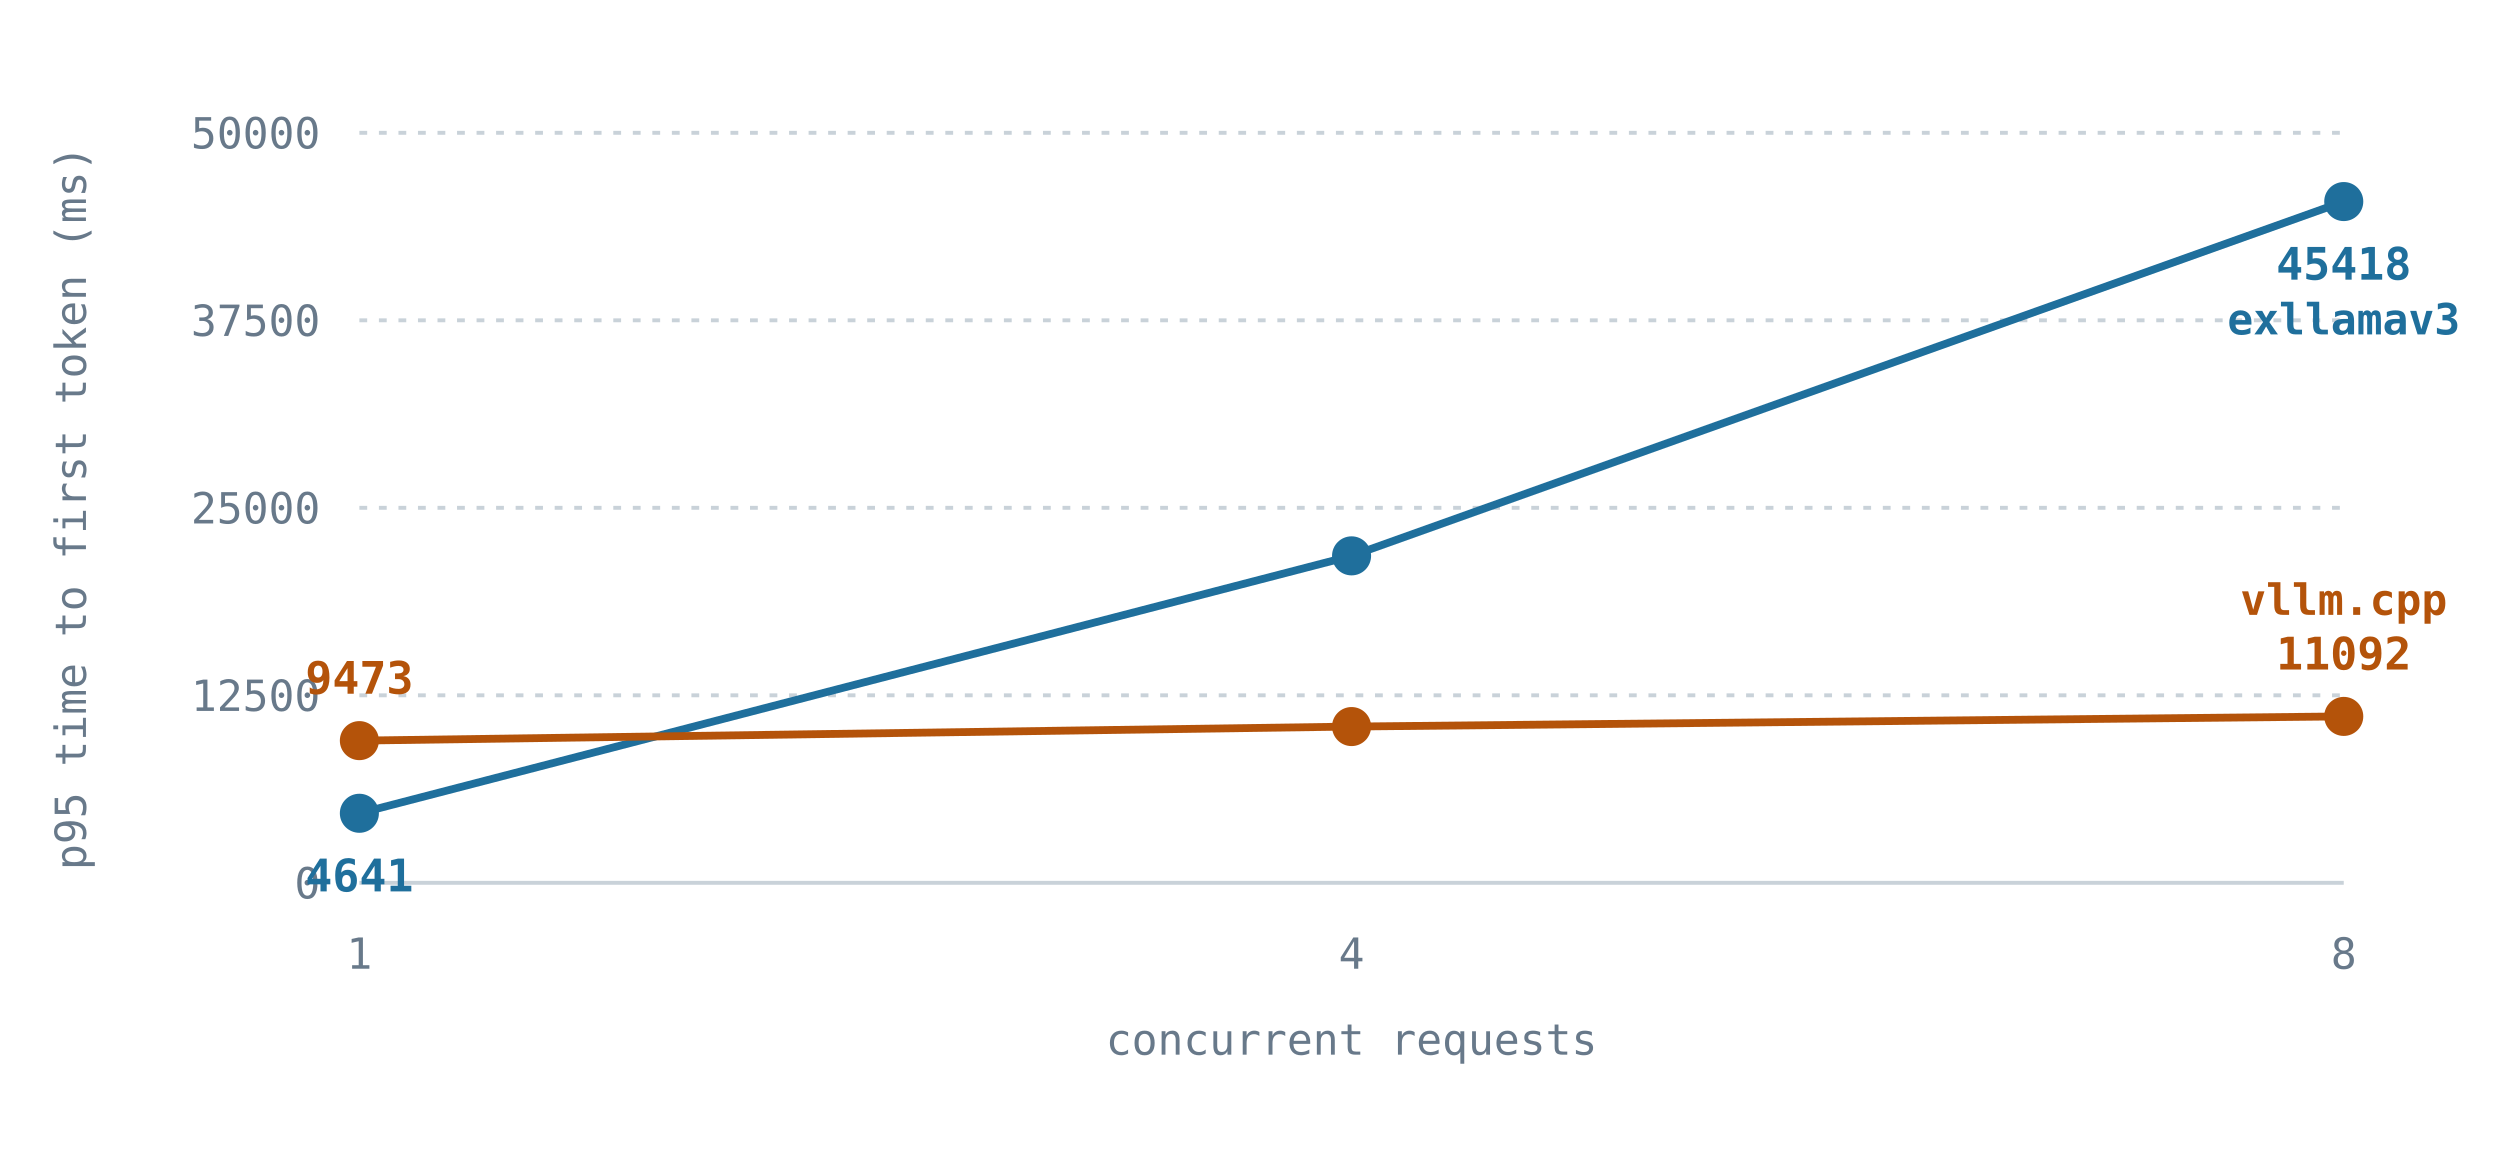
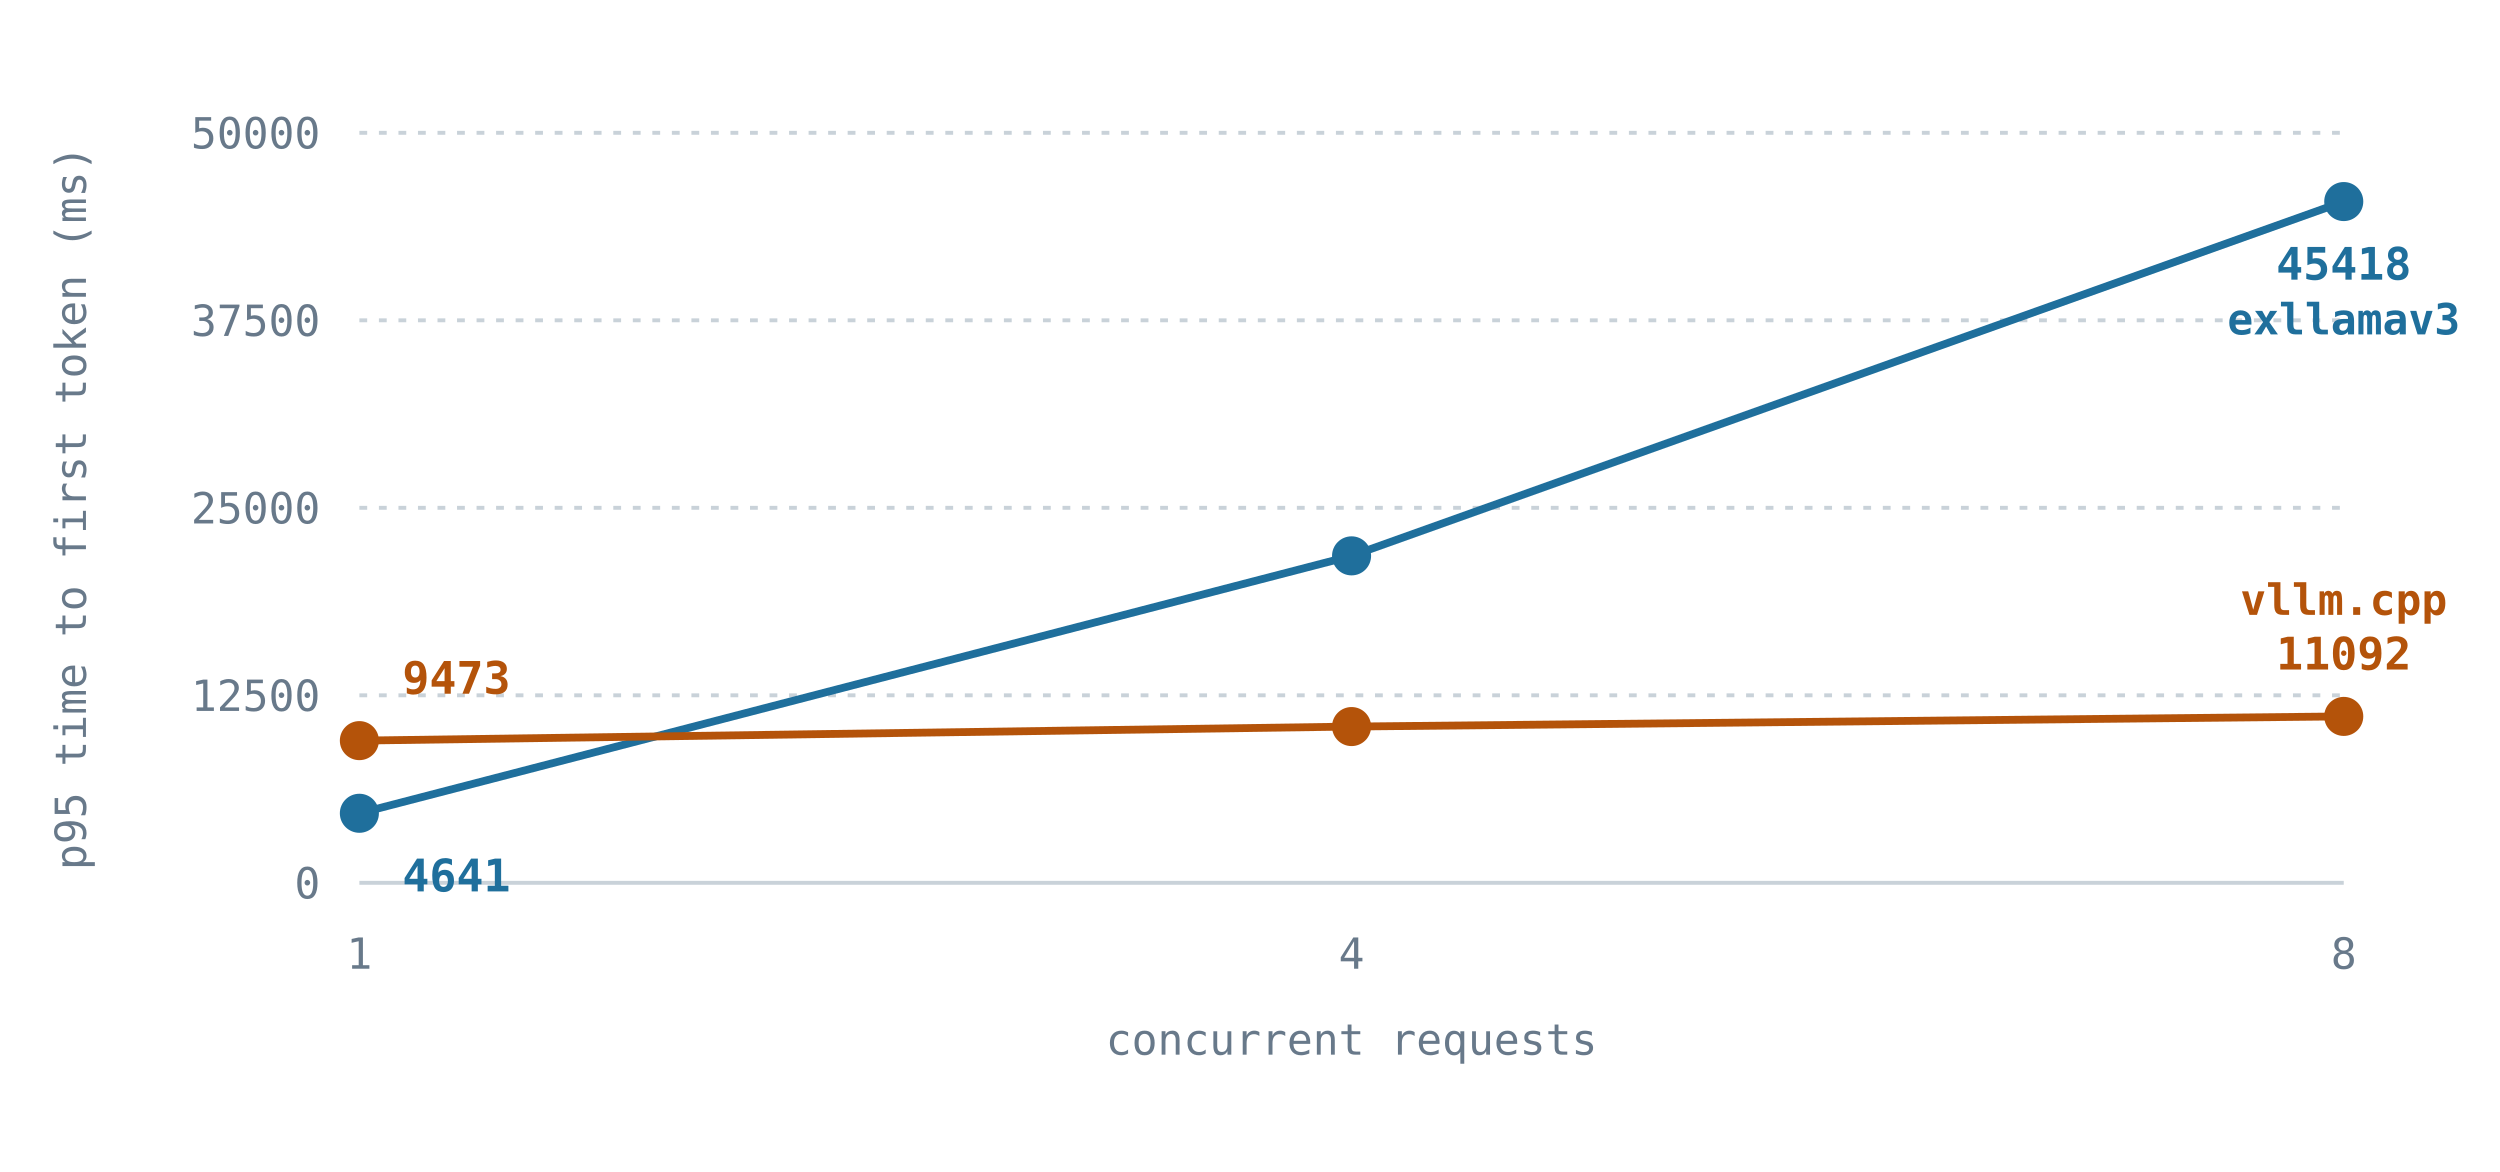
<svg xmlns="http://www.w3.org/2000/svg" viewBox="0 0 640 300" width="640" height="300" role="img" aria-labelledby="t d">
  <line x1="92" y1="226.0" x2="600" y2="226.0" stroke="#c9d2d9" stroke-width="1" />
  <text x="82.0" y="230.0" fill="#68798a" font-size="11" font-family="ui-monospace,SFMono-Regular,Menlo,Consolas,'DejaVu Sans Mono',monospace" font-weight="400" text-anchor="end">0</text>
  <line x1="92" y1="178.0" x2="600" y2="178.0" stroke="#c9d2d9" stroke-width="1" stroke-dasharray="2 3" />
  <text x="82.0" y="182.0" fill="#68798a" font-size="11" font-family="ui-monospace,SFMono-Regular,Menlo,Consolas,'DejaVu Sans Mono',monospace" font-weight="400" text-anchor="end">12500</text>
  <line x1="92" y1="130.0" x2="600" y2="130.0" stroke="#c9d2d9" stroke-width="1" stroke-dasharray="2 3" />
  <text x="82.0" y="134.0" fill="#68798a" font-size="11" font-family="ui-monospace,SFMono-Regular,Menlo,Consolas,'DejaVu Sans Mono',monospace" font-weight="400" text-anchor="end">25000</text>
  <line x1="92" y1="82.0" x2="600" y2="82.0" stroke="#c9d2d9" stroke-width="1" stroke-dasharray="2 3" />
  <text x="82.0" y="86.0" fill="#68798a" font-size="11" font-family="ui-monospace,SFMono-Regular,Menlo,Consolas,'DejaVu Sans Mono',monospace" font-weight="400" text-anchor="end">37500</text>
  <line x1="92" y1="34.0" x2="600" y2="34.0" stroke="#c9d2d9" stroke-width="1" stroke-dasharray="2 3" />
  <text x="82.0" y="38.0" fill="#68798a" font-size="11" font-family="ui-monospace,SFMono-Regular,Menlo,Consolas,'DejaVu Sans Mono',monospace" font-weight="400" text-anchor="end">50000</text>
  <text x="22" y="130" fill="#68798a" font-size="11" font-family="ui-monospace,SFMono-Regular,Menlo,Consolas,'DejaVu Sans Mono',monospace" text-anchor="middle" transform="rotate(-90 22 130)">p95 time to first token (ms)</text>
  <polyline points="92.0,208.2 346.0,142.3 600.0,51.6" fill="none" stroke="#1f6f9c" stroke-width="2" stroke-linejoin="round" />
  <circle cx="92.0" cy="208.2" r="5" fill="#1f6f9c" />
  <circle cx="346.0" cy="142.3" r="5" fill="#1f6f9c" />
  <circle cx="600.0" cy="51.6" r="5" fill="#1f6f9c" />
-   <text x="92.0" y="228.2" fill="#1f6f9c" font-size="11.5" font-family="ui-monospace,SFMono-Regular,Menlo,Consolas,'DejaVu Sans Mono',monospace" font-weight="600" text-anchor="middle">4641</text>
+   <text x="103.0" y="228.2" fill="#1f6f9c" font-size="11.5" font-family="ui-monospace,SFMono-Regular,Menlo,Consolas,'DejaVu Sans Mono',monospace" font-weight="600" text-anchor="start">4641</text>
  <text x="600.0" y="71.6" fill="#1f6f9c" font-size="11.5" font-family="ui-monospace,SFMono-Regular,Menlo,Consolas,'DejaVu Sans Mono',monospace" font-weight="600" text-anchor="middle">45418</text>
  <text x="600.0" y="85.6" fill="#1f6f9c" font-size="11" font-family="ui-monospace,SFMono-Regular,Menlo,Consolas,'DejaVu Sans Mono',monospace" font-weight="600" text-anchor="middle">exllamav3</text>
  <polyline points="92.0,189.6 346.0,186.0 600.0,183.4" fill="none" stroke="#b4530a" stroke-width="2" stroke-linejoin="round" />
  <circle cx="92.0" cy="189.6" r="5" fill="#b4530a" />
  <circle cx="346.0" cy="186.0" r="5" fill="#b4530a" />
  <circle cx="600.0" cy="183.4" r="5" fill="#b4530a" />
-   <text x="92.0" y="177.6" fill="#b4530a" font-size="11.5" font-family="ui-monospace,SFMono-Regular,Menlo,Consolas,'DejaVu Sans Mono',monospace" font-weight="600" text-anchor="middle">9473</text>
+   <text x="103.0" y="177.6" fill="#b4530a" font-size="11.5" font-family="ui-monospace,SFMono-Regular,Menlo,Consolas,'DejaVu Sans Mono',monospace" font-weight="600" text-anchor="start">9473</text>
  <text x="600.0" y="171.4" fill="#b4530a" font-size="11.5" font-family="ui-monospace,SFMono-Regular,Menlo,Consolas,'DejaVu Sans Mono',monospace" font-weight="600" text-anchor="middle">11092</text>
  <text x="600.0" y="157.4" fill="#b4530a" font-size="11" font-family="ui-monospace,SFMono-Regular,Menlo,Consolas,'DejaVu Sans Mono',monospace" font-weight="600" text-anchor="middle">vllm.cpp</text>
  <text x="92.0" y="248.0" fill="#68798a" font-size="11" font-family="ui-monospace,SFMono-Regular,Menlo,Consolas,'DejaVu Sans Mono',monospace" font-weight="400" text-anchor="middle">1</text>
  <text x="346.0" y="248.0" fill="#68798a" font-size="11" font-family="ui-monospace,SFMono-Regular,Menlo,Consolas,'DejaVu Sans Mono',monospace" font-weight="400" text-anchor="middle">4</text>
  <text x="600.0" y="248.0" fill="#68798a" font-size="11" font-family="ui-monospace,SFMono-Regular,Menlo,Consolas,'DejaVu Sans Mono',monospace" font-weight="400" text-anchor="middle">8</text>
  <text x="346.0" y="270.0" fill="#68798a" font-size="11" font-family="ui-monospace,SFMono-Regular,Menlo,Consolas,'DejaVu Sans Mono',monospace" font-weight="400" text-anchor="middle">concurrent requests</text>
</svg>
